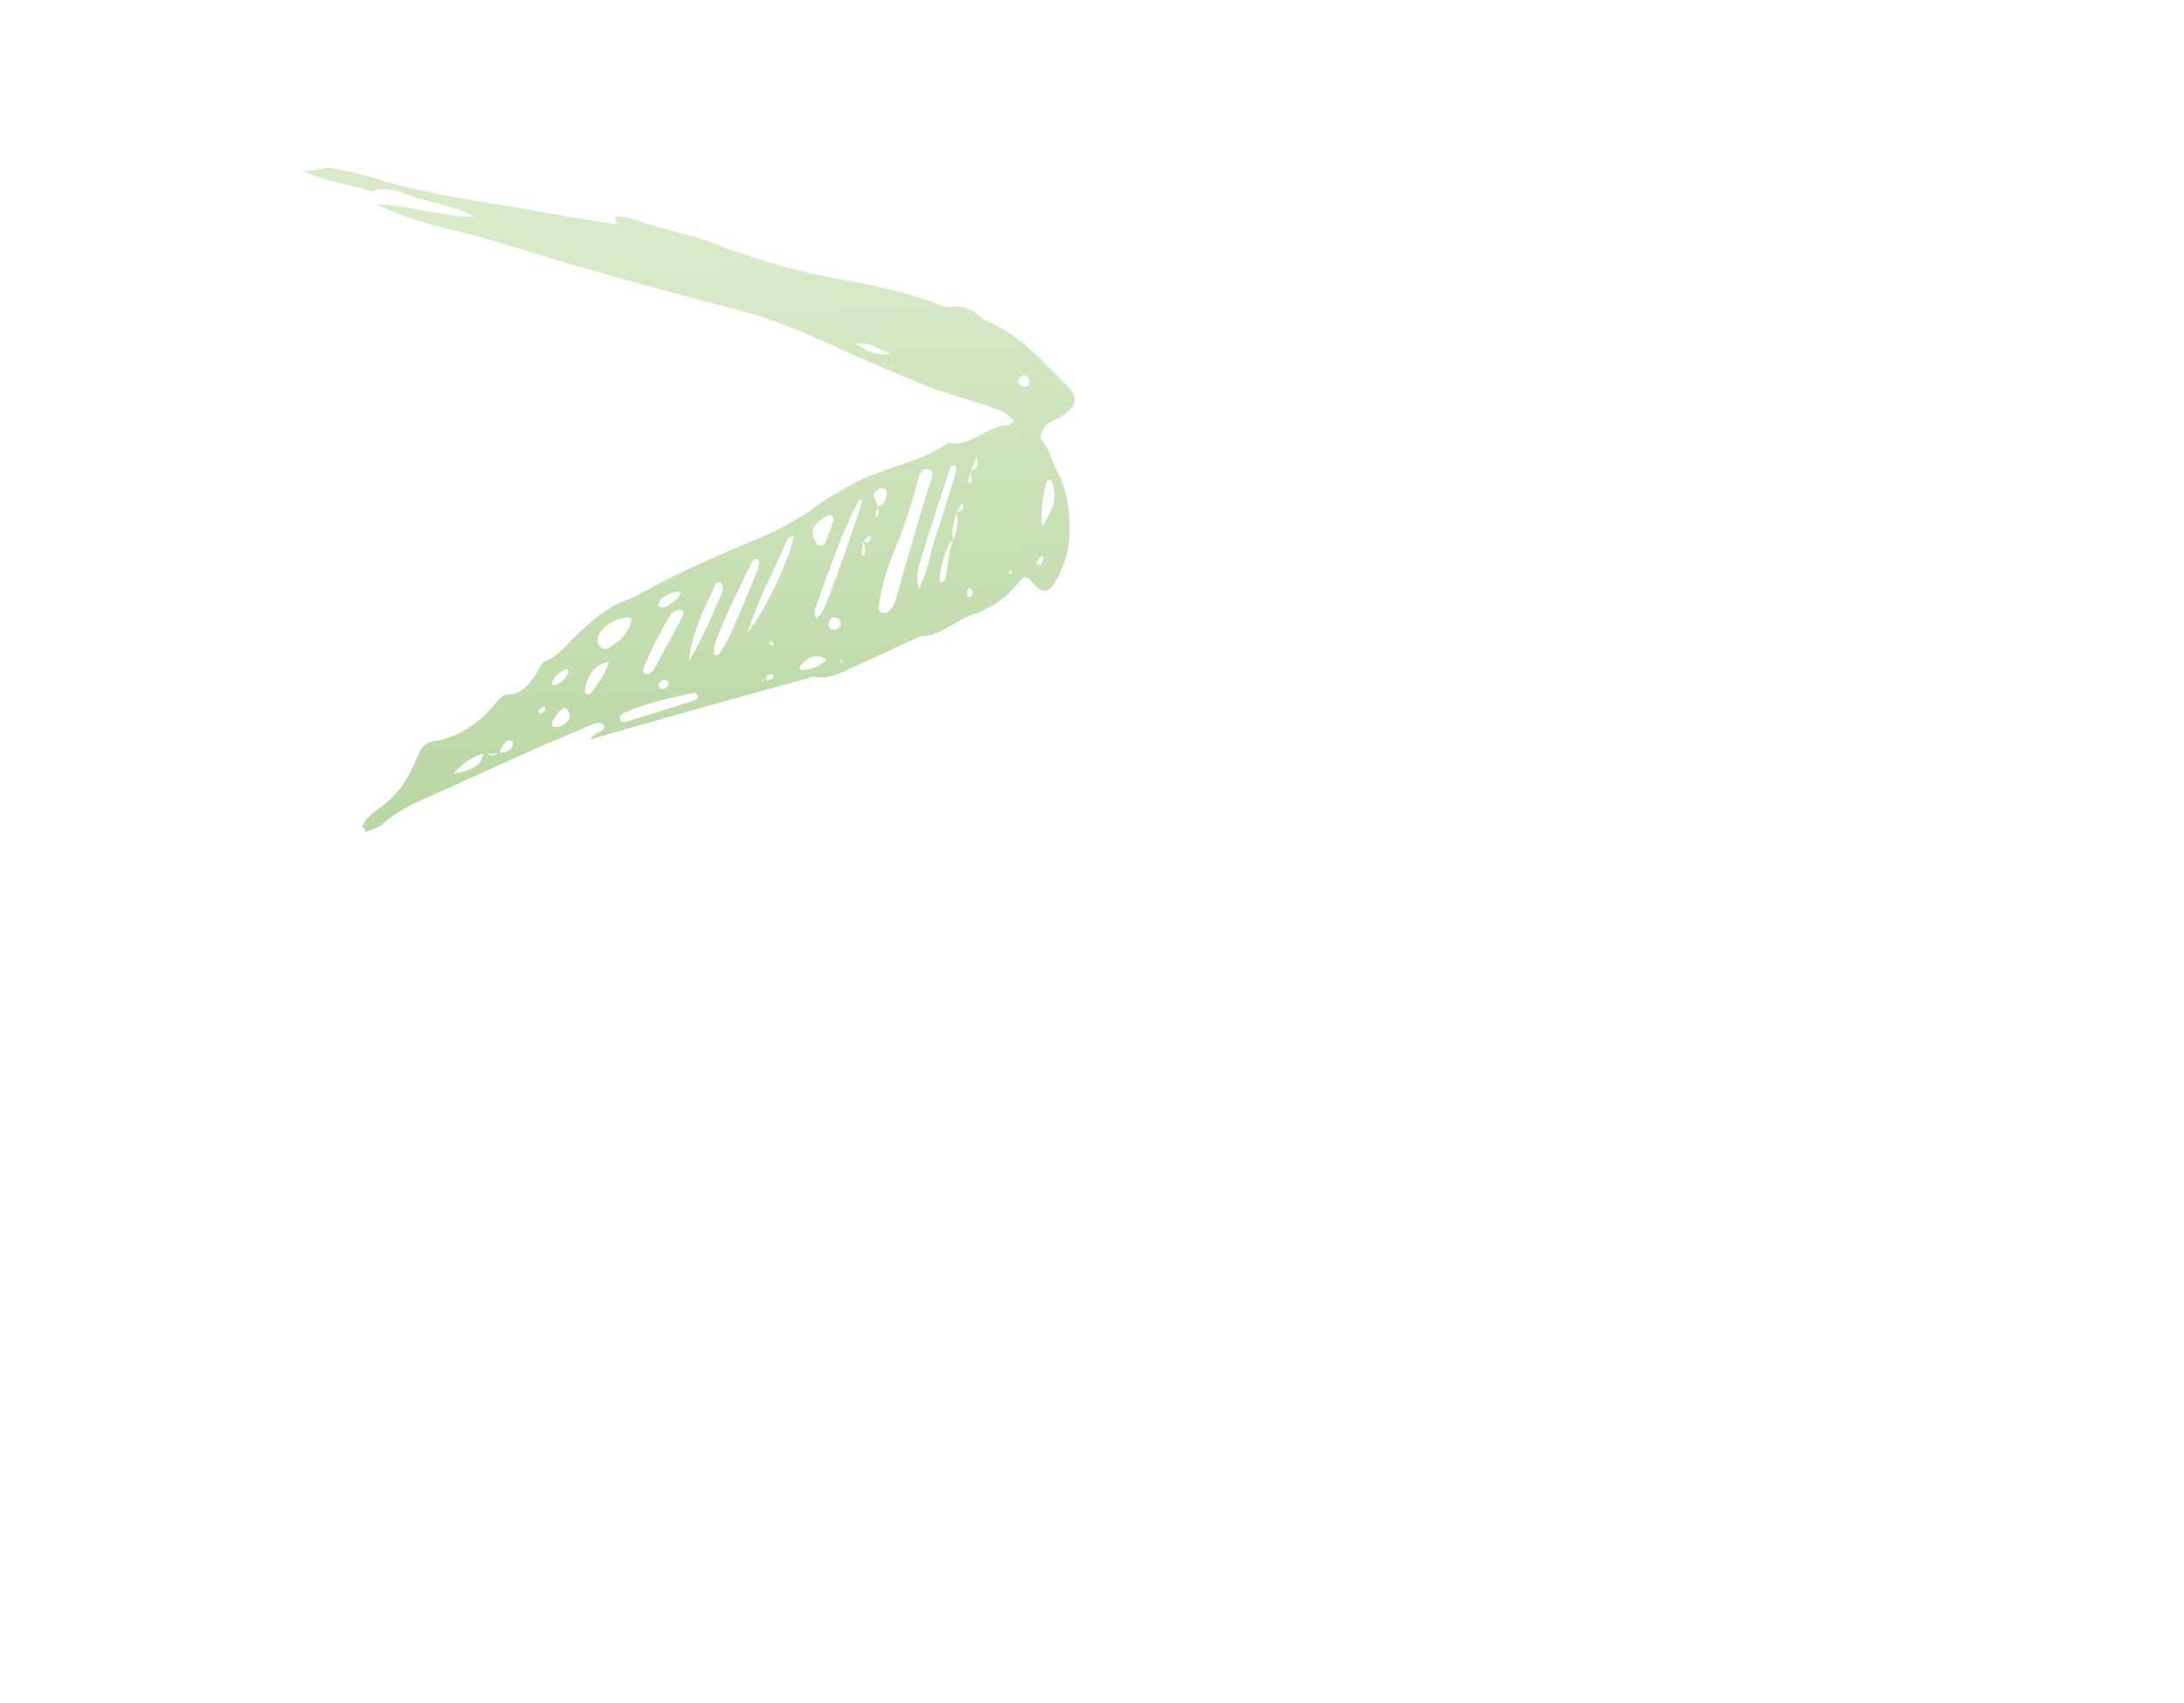
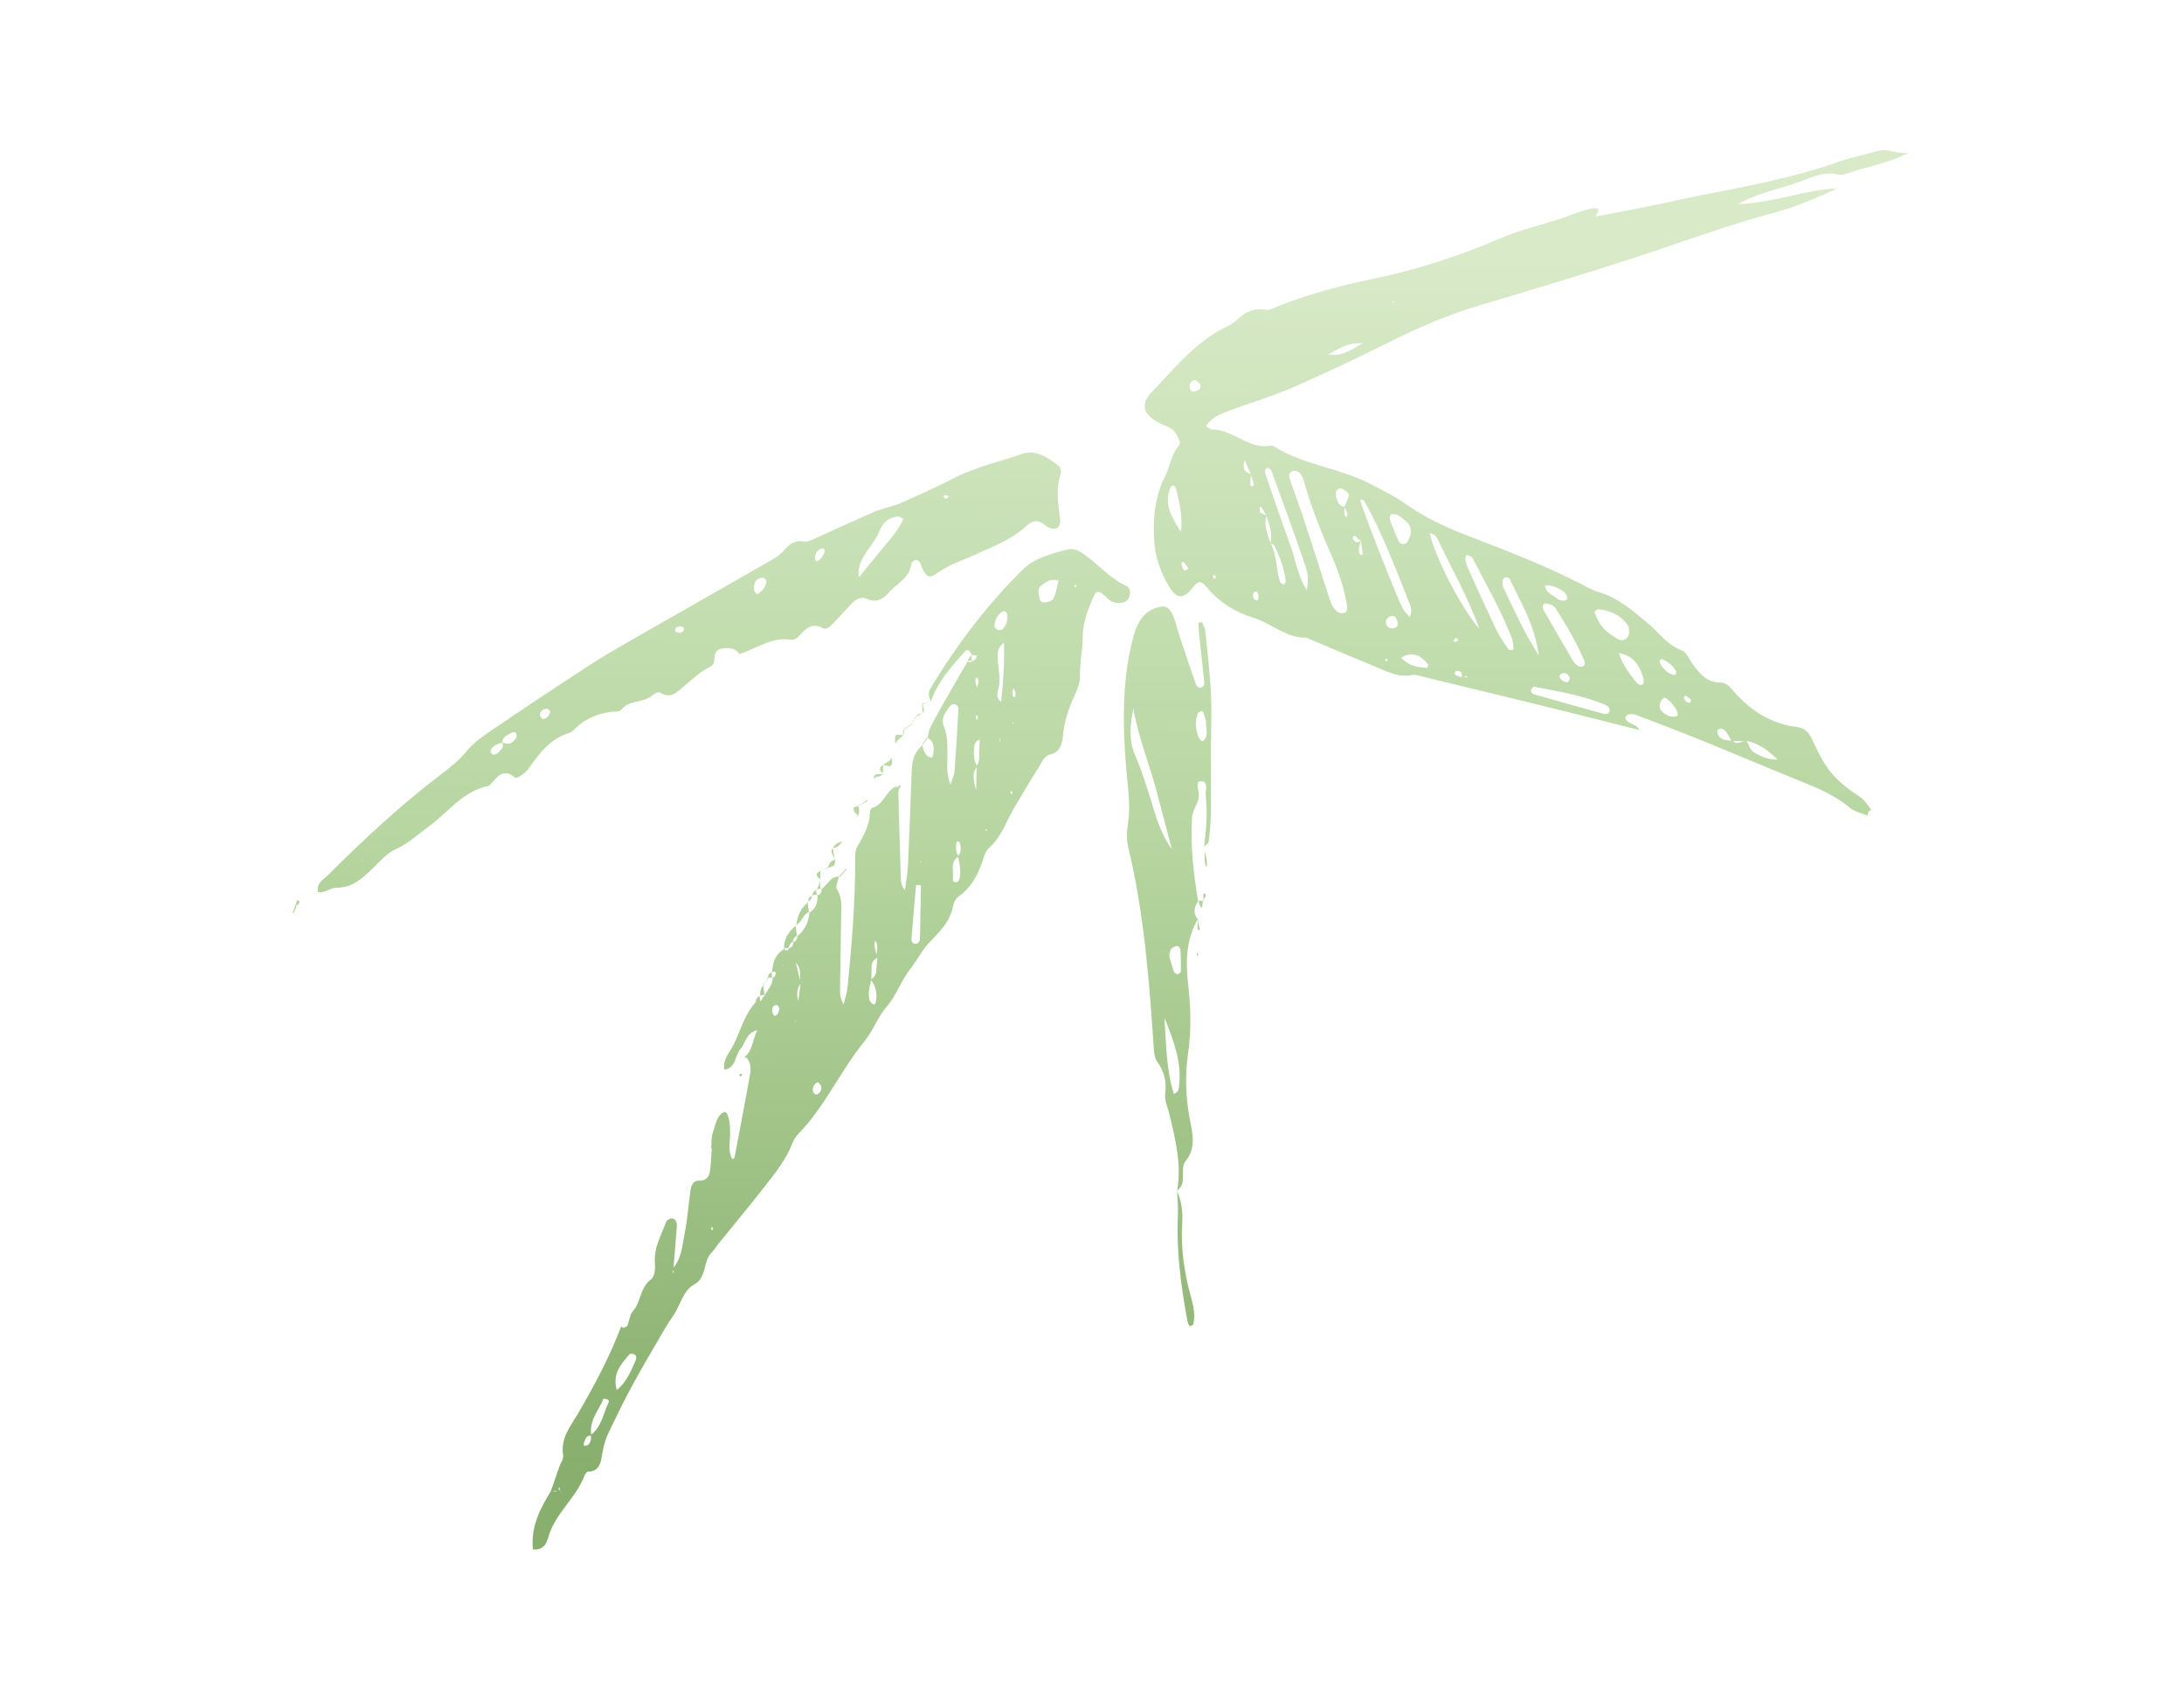
- <svg xmlns="http://www.w3.org/2000/svg" id="_레이어_1" data-name="레이어_1" version="1.1" viewBox="-80 -80 721.16 562.14">
+ <svg xmlns="http://www.w3.org/2000/svg" version="1.1" viewBox="-80 -80 721.16 562.14">
  <defs>
    <linearGradient id="leafGradient" x1="0" y1="0" x2="0" y2="402.14" gradientUnits="userSpaceOnUse" gradientTransform="rotate(-172.48 280.58 201.07)">
      <stop offset="0%" stop-color="#88AF6D" />
      <stop offset="52%" stop-color="#B7D6A1" />
      <stop offset="100%" stop-color="#D9EAC9" />
    </linearGradient>
    <style>
+       .st0 {
+         fill: none;
+       }
+ 
      .leaf-sway {
-       transform-box: fill-box;
-       transform-origin: 50% 85%;
-       animation: wind_sub_R 5.3s cubic-bezier(0.38, 0.03, 0.29, 1) -2.6s infinite;
+         transform-box: fill-box;
+         transform-origin: 50% 85%;
+         animation: wind_sub_R 5.3s cubic-bezier(0.38, 0.03, 0.29, 1) -2.6s infinite;
      }
+ 
      @keyframes wind_sub_R {
-       0% {
-       transform: translateY(0px) rotate(-0.5deg);
-       }
-       15% {
-       transform: translateY(-0.4px) rotate(-1.45deg);
-       }
-       38% {
-       transform: translateY(-0.1px) rotate(-0.1deg);
-       }
-       64% {
-       transform: translateY(0.55px) rotate(1.25deg);
-       }
-       83% {
-       transform: translateY(0.2px) rotate(0.4deg);
-       }
-       100% {
-       transform: translateY(0px) rotate(-0.5deg);
-       }
+         0% {
+           transform: translateY(0px) rotate(-0.5deg);
+         }
+         15% {
+           transform: translateY(-0.4px) rotate(-1.45deg);
+         }
+         38% {
+           transform: translateY(-0.1px) rotate(-0.1deg);
+         }
+         64% {
+           transform: translateY(0.55px) rotate(1.25deg);
+         }
+         83% {
+           transform: translateY(0.2px) rotate(0.4deg);
+         }
+         100% {
+           transform: translateY(0px) rotate(-0.5deg);
+         }
      }
    </style>
  </defs>
-   <g transform="translate(561.16 0) scale(-1 1) rotate(-5.4 280.58 201.07)">
+   <g transform="rotate(-7.26 307 72)">
    <g class="leaf-sway" fill="url(#leafGradient)">
      <path d="M449.15,179.94c-8.96-3.52-17.91-7.08-26.89-10.54-13.88-5.35-27.78-10.65-41.68-15.94-1.28-.49-2.64-1.26-3.91-1.16-4.35.34-7.8-2.04-11.38-4.08-7.01-4-13.98-8.08-20.96-12.14-.24-.14-.46-.42-.71-.44-6.54-.55-10.85-6.18-16.55-8.74-5.56-2.5-10.45-6.33-14.01-11.95-1.6-2.53-2.54-2.44-4.48-.52-3.47,3.42-5.64,3.31-7.56-.75-2.42-5.13-3.6-10.72-3.19-16.48.52-7.24,2.13-14.27,6.17-20.18,2.11-3.1,3.01-7.03,5.85-9.61.99-.89.23-2.15-.13-3.28-.91-2.93-3.51-3.62-5.5-5.05-4.72-3.38-5.38-6.71-.97-10.31,8.48-6.92,16.53-14.71,26.96-18.19,1.29-.43,2.62-.96,3.73-1.78,3.05-2.25,6.08-3.4,9.9-2.24,1.65.5,3.72-.53,5.58-.97,9.88-2.32,19.82-3.82,29.94-4.56,15.17-1.11,30.14-3.94,44.9-8.17,6.28-1.8,12.83-2.47,19.26-3.66.81-.15,1.62-.29,2.42-.47,1.6-.37,3.18-.83,4.8-1.12,1.61-.29,3.24-.58,4.87-.58,3.5,0-.38,2.78.61,2.74,7.89-.37,15.77-1.01,23.65-1.59,3.53-.26,7.06-.66,10.6-.89,15.51-1,31.02-1.86,46.34-5.07,4.81-1.01,9.72-1.48,14.58-2.16,3.07-.43,5.51,1.82,9.78,1.92-7.71,2.76-14.34,2.74-20.74,4.16-1.05.24-2.3.46-3.24.08-4.4-1.78-8.67-.3-12.85.69-6.63,1.57-13.52,1.68-21.29,4.77,12.08,1.11,22.74-2,33.47-.96l.19-.19c-7.32,2.34-14.69,4.48-22.28,5.5-16.24,2.17-32.22,6.01-48.33,9.05-17.18,3.24-34.42,6.13-51.67,8.93-10.55,1.71-20.78,4.61-30.92,8.16-11.15,3.9-22.38,7.59-33.69,10.91-7.1,2.08-14.42,3.23-21.61,4.94-2.9.69-5.93,1.21-8.71,4.13.72.51,1.34,1.32,2.05,1.41,6.79.89,11.31,8.4,18.62,7.7.24-.02.52.17.73.34,9.24,7.61,20.92,9.83,30.53,16.67,3.43,2.44,6.98,4.67,10.12,7.58,6.07,5.64,12.95,9.82,20.07,13.64,11.49,6.16,22.97,12.39,33.87,19.79,1.85,1.26,3.65,2.72,5.66,3.58,6.05,2.58,10.47,7.52,14.92,12.33,3.27,3.53,5.53,8.07,10.05,10.32,1.43.71,2.07,3.37,3.05,5.15,1.88,3.41,4.04,6.49,8.01,6.92,2.22.24,3.18,2,4.33,3.69,4.86,7.2,11.14,12.16,19.17,14.14,2.46.61,3.63,2.37,4.38,4.76,3.21,10.33,5.4,13.93,13.17,20.67,1.61,1.4,2.35,3.23,3.33,5l.29-.31c-1.14.2-1.8.92-1.97,2.18,0,0,.28-.3.28-.3-1.91-1.11-4.17-1.82-5.66-3.41-5.36-5.74-12.03-9.02-18.52-12.69-8.92-5.05-17.77-10.23-26.7-15.25-6.98-3.92-14.02-7.68-21.06-11.45-.7-.37-1.58-.45-2.37-.42-.38.01-.78.56-1.08.95-.11.14,0,.6.13.81,1.1,1.67,3.52,1.81,4.04,4.17l.21-.17ZM444.08,158.9l-.5.23.59-.13c.48.37.53.8.08,1.18-.1.09-.39-.08-.59-.13.14-.39.28-.79.41-1.16M365.49,106.25c-.59,1.33-1.34,2.62-.95,4.2.05.19.29.42.47.45.18.02.57-.18.57-.28,0-1.46-.04-2.91-.07-4.37-.37-.39-.83-.72-1.09-1.18-.35-.62-.71-.9-1.22-.53-.15.11-.25.62-.16.8.25.45.56,1.04.95,1.15.46.13,1.03-.18,1.51-.23M393.11,155.11c.25,0,.56-.12.75,0,.81.5,1.07.32.52-.12-.3-.24-1.01.14-1.53.24.19-.81.38-1.68-.43-2.16-.38-.23-1.13-.35-1.37-.12-.86.87-.1,1.27.57,1.6.46.23.93.42,1.49.56M332.31,79.78c-.22,1.05-.52,2.1-.64,3.16-.09.75.33,1.06.89.77.15-.08.29-.43.26-.62-.17-1.08-.39-2.14-.59-3.21-.44-1.54-.88-3.09-1.39-4.9-1.25,2.55-.6,3.97,1.48,4.8M335.72,94.03c-1.52,3.05-.5,6.08.07,9.12,1.73,4.21.68,8.81,1.55,13.14.09.46.74.79,1.12,1.18.26-.4.75-.79.76-1.2.08-4.18-.95-8.12-2.21-12-.15-.45-.83-.69-1.23-1.09,1.15-3.05.38-6.06-.12-9.08-.34-.8-.73-1.59-1.01-2.41-.27-.79-.66-1.11-.84-.65-.19.5-.3,1.4-.04,1.67.53.57,1.33.85,1.95,1.32M478.83,187.08c1.32,2.1,3.18.27,4.72.78.55,1.32.77,3.12,1.7,3.88,2.1,1.72,4.47,3.12,7.63,3.49q-4.54-5.85-9.36-7.4c-1.64-.17-3.27-.34-4.91-.51-1.46-4-2.51-5.17-3.97-4.38-.18.1-.36.46-.34.69.14,2.58,1.97,2.97,3.74,3.43.25.07.52.04.79.03M361.63,94.35c-.15.8-.38,1.59-.41,2.39-.02.41.33.83.51,1.25.19-.4.58-.84.52-1.19-.13-.79-.48-1.54-.74-2.3.4-.73.78-1.49,1.22-2.19.61-.97,1.22-1.94.07-2.9-.8-.67-1.63-1.68-2.75-1.03-1.1.63-.84,1.89-.71,2.99.18,1.54.82,2.67,2.29,2.99M358.31,127.41c-.19-5.96-1.3-11.82-3-17.49-2.47-8.23-4.57-16.55-5.91-25.1-.14-.87-.26-1.8-.61-2.58-.51-1.12-1.42-1.82-2.62-1.71-1.55.13-1.55,1.48-1.32,2.61.86,4.37,1.92,8.69,2.76,13.07,1.75,9.04,3.44,18.1,5.11,27.16.39,2.1.85,4.11,2.53,5.41.4.31,1.01.35,1.54.38,1.03.05,1.28-.83,1.52-1.74M398.96,116.29c.06.71-.02,1.63.22,2.43,2.25,7.34,4.48,14.68,6.88,21.96.82,2.5,2.06,4.84,3.21,7.18.17.35.93.38,1.44.45.1.01.39-.48.38-.74-.03-1.16.04-2.38-.24-3.48-2.41-9.49-6.16-18.43-9.48-27.54-.17-.47-.78-.77-1.22-1.08-.18-.13-.53-.21-.68-.11-.2.14-.29.49-.51.92M345.69,120.14c1.3-3.56,1-6.05.55-8.27-2.2-10.77-4.64-21.49-7.07-32.2-.16-.71-.91-1.48-1.74-1.09-.3.14-.51,1.09-.41,1.59,1.68,8.16,3.31,16.33,5.17,24.44,1.11,4.85,1.1,10.01,3.5,15.54M378.31,133.18c1.33-1.91.72-3.68.29-5.35-3.04-11.71-5.82-23.51-10.38-34.66-.12-.29-.82-.29-1.27-.43.63,4.35,7.99,33.67,9.51,37.51.41,1.04,1.18,1.9,1.85,2.93M433.71,155.88c.02-.29.13-.61.06-.86-1.9-6.51-4.44-12.71-7.38-18.71-.24-.49-.73-.94-1.19-1.18-.7-.35-1.58-.84-2.2-.63-.93.32-.76,1.49-.43,2.28,2.46,5.94,4.96,11.86,7.51,17.75.33.75.98,1.41,1.62,1.9.36.27,1.01.18,1.51.11.19-.03.35-.43.52-.66M400.66,140c-2.64-11.75-6.8-21.33-9.98-31.27-.37-1.15-1.14-1.92-2.31-2.05.73,7.74,7.16,25.77,12.29,33.31M416.04,161.16c-.42.4-1.03.7-1.1,1.12-.07.4.32,1.18.68,1.33,7.34,3.16,14.7,6.26,22.07,9.33.75.31,1.74.4,2.15-.55.4-.93-.25-1.76-.97-2.18-7.21-4.26-15.11-6.42-22.83-9.05M419.01,151.21c-.08-10.42-3.69-18.12-6.29-26.11-.29-.9-1.23-1.13-1.97-.65-.36.23-.55.96-.62,1.5-.07.57-.01,1.22.17,1.76,2.52,7.44,4.7,15.05,8.72,23.51M449.57,147.36c0-1.02.2-1.72-.03-2.16-2.02-3.9-5.31-5.8-9.15-6.68-.39-.09-1.31.55-1.28.73.55,3.73,2.37,6.6,5.14,8.78.44.35.86.73,1.31,1.07,1.69,1.31,3.76.2,4.02-1.74M306.92,95.81c1.25-4.73.83-9.39.25-14.03-.07-.54-.37-1.38-.71-1.48-.89-.26-1.2.65-1.54,1.37-2.42,5.16,0,9.6,2,14.14M376.46,98.79c-.92,1.09-.46,2.26-.19,3.35.48,1.98,1.02,3.95,1.63,5.89.33,1.05,2,1.33,2.71.54,2.03-2.24,2.3-5.08.45-6.95-1.3-1.31-2.49-3.07-4.6-2.83M445.34,153.74c.77,4.44,2.62,7.06,4.19,9.83.55.96,1.38,2.01,2.5,1.26.38-.26.34-1.63.19-2.43-.74-3.91-2.21-7.22-6.87-8.66M373.8,146.16c2.15,3.02,4.96,3.79,7.84,4.4.18.04.48-.25.62-.46.11-.17.19-.55.1-.69-2.03-3.11-4.46-5.05-8.55-3.25M458.35,170.22c-.42.3-.98.51-1.22.93-.56.97-1.04,2.05-.3,3.19,1.13,1.75,2.68,2.63,4.65,2.53.21-.01.53-.31.58-.54.32-1.52-2.09-5.46-3.71-6.12M423.98,128.53c-.02,2.63,2.1,3.32,3.33,4.7,1.16,1.3,3.44,1.35,3.42.32-.03-1.32-.71-2.2-1.65-2.9-1.53-1.12-3.11-2.12-5.1-2.13M374.41,41.59c-5.06-.97-7.76.81-11.83,2.14,4.46,1.53,7.13-.38,11.83-2.14M463.36,162.17c-.82-2.18-2.38-3.63-4.26-4.7-.11-.07-.44.15-.57.33-.14.19-.27.54-.2.74.76,2.22,2.05,3.9,4.15,4.68.18.07.51-.12.67-.29.14-.15.14-.46.21-.75M374.15,134.39c-.15-.93-.25-2.18-1.61-2.23-1.1-.05-2.01.52-2.26,1.79-.25,1.29,1.12,2.5,2.54,2.26.8-.13,1.43-.57,1.33-1.83M319.35,48.03c-.43-.39-1.04-1.4-1.63-1.38-1.15.02-1.99,1.1-1.89,2.39.14,1.69,1.37,1.44,2.42,1.13.82-.24,1.37-.78,1.1-2.13M327.78,119.82c.21.82.49,1.68,1.43,1.51.24-.04.49-.94.47-1.43-.02-.78-.11-1.82-1.22-1.4-.33.12-.46.87-.68,1.33M307.87,108.23c-.36-.76-.63-1.52-1.05-2.17-.43-.66-1.03-.51-1.04.29-.01.75.32,1.54.64,2.23.05.11.85-.2,1.45-.36M428.21,159.87c-.23-1.28-.99-1.93-2.11-1.89-.4.01-1.04.42-1.13.78-.28,1.07,1.5,2.66,2.57,2.29.31-.11.46-.78.68-1.18M466.96,172.01c-.49-.49-.96-1.28-1.6-1.5-.44-.15-.76.7-.43,1.28.39.67.86,1.35,1.74,1.07.13-.04.16-.44.29-.86M392.56,141.88c-.32.28-.63.57-.95.85.17.19.36.57.5.54.41-.07.79-.29,1.19-.45-.24-.32-.49-.63-.74-.94M369.14,145.92c-.21.05-.59.06-.61.16-.12.66.17.82.75.4.04-.03-.09-.36-.14-.56M386.39,29.41l-.58-.33-.07.55.65-.22ZM315.9,112.54c.19-.11.48-.17.54-.34.07-.2.03-.56-.1-.72-.36-.45-.68-.28-.76.45-.02.19.21.4.32.61" />
+       <path d="M92.39,332.89c.55-1.22,1.1-2.44,1.65-3.66,0,0-.18.07-.18.07.62-.68,1.23-1.35,1.85-2.03l-.06.18c2.32-2.76,2.94-6.88,6.34-8.88,1.68-.99,2.05-3.41,2.17-5.52.29-5.01,3.26-8.66,5.34-12.75.29-.57,1.38-1.03,2.01-.93,1.34.21,1.56,1.62,1.34,2.76-.9,4.63-1.94,9.22-2.91,13.85.17.46-.84.89.02,1.32-.06-.51-.12-1.03-.18-1.55,3.22-2.69,4-6.89,5.26-10.7,1.48-4.46,2.45-9.12,3.66-13.69.48-1.83,1.35-3.55,3.29-3.24,2.42.39,3.58-.8,4.13-3.04.57-2.29.96-4.63,1.42-6.94,0,.01-.18-.14-.18-.14.38-1.71.46-3.62,1.22-5.1,1.17-2.25,1.78-5.17,4.37-6.16,1.36-.52,1.92,3.04,1.1,8.05-.42,2.56-1.36,5.09-.21,7.73.33-.2.72-.29.79-.51,2.91-8.97,5.85-17.93,8.65-26.95.64-2.04.46-4.17-1.07-5.86l-.12.35c2.91-1.67,3.22-5.2,5.3-8.26-3.76.38-4.41,3.74-6.3,5.45-2.12,1.93-2.33,6.18-6.12,6.07-.21-3.35,2.29-5.19,3.79-7.38,3.04-4.46,5.02-9.84,9.23-13.32l-.16-.22c.66,0,1.33,0,1.99,0l-.25.15c.62-.68,1.24-1.35,1.86-2.03l-.21.25c1.27-1.82,3.14-3.2,3.48-5.7l-.24.29c.97-.3,1.46-.95,1.3-2.09.96-.51,1.9-1.02,2.83-1.51-.6.24-.61-.26-.28-.19,1.06.23-.11-.65.14.52-.83.45-1.67.9-2.5,1.36-.49-.03-.99-.09-1.48-.17l.23.21c.42-3.36,1.91-5.85,4.85-7.15l-.19-.2c.66.65,1.33,1.35,1.94-.07l-.31.25c1.16-.12,1.8-.83,1.92-2.1l-.3.33c1.18-.12,1.69-.97,1.94-2.12l-.25.33c2.79-1.63,4.41-4.23,5.16-7.54l-.26.35c2.32-1.06,3.49-2.97,3.53-5.73l-.25.3c1.24-.02,1.77-.83,1.91-2.07l-.19.34c1.01-.8,2.08-1.54,3.03-2.42,1.06-.99,2.19-1.38,3.54-.99,0,0-.16-.22-.16-.22-.47,1.37-1.69,3.14-1.29,4.02,1.64,3.59.56,7.01.09,10.48-1.04,7.67-2.2,15.33-3.27,23-.2,1.43-.18,2.89.6,4.65.71-1.92,1.65-3.78,2.1-5.77,3.09-13.62,6.02-27.28,7.73-41.2.19-1.53.34-2.93,1.21-4.07,2.44-3.22,4.9-6.39,5.6-10.72.09-.53.53-1.38.86-1.41,3.61-.34,5.01-4.29,7.9-5.71.68-.34,1.61-.08,2.43-.1l.08-.37c-.4.75-1.07,1.46-1.15,2.25-.98,9.5-1.89,19.01-2.78,28.52-.11,1.15-.01,2.33.88,3.7.7-2.7,1.57-5.36,2.05-8.1,1.79-10.25,3.46-20.53,5.17-30.79.56-3.38,1.84-6.23,4.74-7.92l-.11-.3c-.2,1.55.22,2.95,1.08,4.13.29.4.89.56,1.38.74.1.04.41-.33.48-.57.64-2.31,1.25-4.63-1.22-6.21l.26.12c.52-2.74,2.28-4.72,3.76-6.78,4-5.57,8.21-10.95,12.35-16.41l-.17-.27c.69.59,1.38.55,2.07.01l-.32.23c1.06-.09,1.59-.84,1.92-1.85,0,0,.2.23.19.23-.71-.15-1.41-.3-2.11-.45l.23.18c-.38-1.08-.86-2.73-2.1-1.66-5.02,4.33-10.1,8.66-13.3,14.97l.03-.07c-.58-1.46-.66-2.81.38-4.14,10.37-13.21,21.97-24.97,34.98-34.96,4.57-3.51,10.16-4.12,15.57-4.87,2.01-.28,3.71.77,5.22,2.14,4.38,3.98,7.71,9.26,12.83,12.35.89.54,1,2.04.49,3.28-.49,1.2-1.29,1.82-2.51,1.92-2.02.17-3.55-.38-4.99-2.22-2.92-3.72-3.48-2.52-5.26.62-2.01,3.55-3.84,7.22-4.36,11.53-.5,4.12-2.08,7.98-2.44,12.22-.19,2.22-1.47,4.49-2.68,6.41-2.35,3.74-4.25,7.62-5.29,12.06-.68,2.92-1.59,5.77-5.09,6.11-2.08.2-3.13,2.34-4.38,3.82-3.33,3.95-6.44,8.12-9.66,12.19-3.18,4.01-5.35,9-9.72,11.88-.89.59-1.67,1.65-2.14,2.69-2.3,5.11-5.18,9.55-10.06,12.1-.9.47-1.78,1.63-2.1,2.68-1.7,5.47-5.85,8.24-9.73,11.47-2.58,2.15-4.55,5.16-6.98,7.55-3.47,3.4-5.68,8.13-9.19,11.26-3.46,3.1-5.58,7.43-8.74,10.43-9.09,8.62-15.79,19.84-25.57,27.63-.86.69-1.72,1.57-2.24,2.57-2.77,5.31-6.94,9.21-10.96,13.22-5.82,5.82-11.86,11.38-17.8,17.07-.82.79-1.52,1.76-2.41,2.43-3.22,2.41-2.62,8.01-6.85,9.62-4.19,1.59-5.56,6.38-8.41,9.51-2.69,2.95-5.07,6.24-7.53,9.43-2.65,3.43-5.28,6.87-7.83,10.39-2.38,3.28-4.72,6.6-6.91,10.03-2.33,3.65-5.06,7.01-6.41,11.41-.91,2.96-1.51,6.72-5.76,6.2-.37-.04-.95.62-1.21,1.1-3.87,7.27-11.37,11.17-14.61,19.04-.98,2.37-2.76,3.68-5.32,3.04l-.08.15c.15-7.8,4.19-13.45,8.64-18.9.77,1.2,2.06.53,2.98.96-.15-.26-.36-.5-.34-.71.1-.9-.1-1.03-.36-.29-.08.23.52.75.8,1.13-1.11-.29-2.22-.59-3.33-.88,1.3-2.6,2.6-5.2,3.9-7.79.52-1.04,1.56-2.08,1.53-3.09-.2-6.08,3.77-9.46,6.84-13.48,6.42-8.41,12.57-17.05,17.61-26.58l-.06.13c.64.95,1.33.37,2.01.09l-.05.17ZM186.59,229.39c1.35-.39,2.06-1.36,2.31-2.87.22-1.34.58-2.66.89-4.01-.53-1.82,1.16-3.67-.06-5.65-.91,2.03-.05,3.87.05,5.71-1.29.46-2.17,1.25-2.33,2.87-.14,1.38-.46,2.73-.65,4.14-.83,2.15-1.76,4.29-1.35,6.72.08.47.51.93.89,1.25.43.37.87.07,1.1-.66.81-2.64.65-5.16-.84-7.5M232.46,155.38c-1.07.23-1.92.78-2.18,2.04-.46,2.22-.92,4.45.19,6.62-1.79,1.63-2.05,3.62-1.38,7.85.59-3.98.9-6,1.17-8.06,1.03-1,1.16-2.35,1.33-3.75.2-1.62.57-3.22.82-4.89-.13-.09-.25-.18-.38-.26.14.15.29.3.43.45M163.55,227.85q-2.09,2.01-1.52,5.6c.51-1.89,1.02-3.78,1.51-5.74-.5-1.86,1.27-3.76-.68-7.04.32,3.37.51,5.28.69,7.19M220.62,192.8c-3.33,1.34-2.1,4.91-2.96,7.45-.06.18.62.95.94.94.43-.02,1.06-.41,1.24-.84,1.06-2.47.7-5.12.57-7.74,1.22-.98,1.29-2.4,1.19-3.86-.02-.25-.15-.56-.32-.7-.51-.44-.86-.2-1,.62-.23,1.42-.53,2.84.34,4.14M75.91,366.95c3.9-2.15,5.09-6.67,7.38-10.23.08-.12-.12-.64-.28-.72-.46-.22-1.34-.55-1.41-.42-2.05,3.73-5.72,6.55-5.49,11.57-1.8-.5-2.18,1.14-2.83,2.32-.09.17.07.72.1.72.45,0,1.01.08,1.33-.18.91-.73,1.36-1.78,1.21-3.07M220.88,168.97c.96-2.06,1.67-3.02,1.89-4.11,1.3-6.37,2.52-12.77,3.68-19.17.18-1.01.62-2.47-.82-2.91-1.21-.37-1.96.74-2.7,1.57-1.34,1.52-2.38,3.05-1.7,5.51.88,3.2.22,6.49-.16,9.73-.31,2.62-1.09,5.22-.19,9.39M207.02,200.61c-.52-.07-1.05-.15-1.57-.22-1.25,5.75-2.52,11.5-3.73,17.26-.18.86.09,1.82,1.04,1.95.92.13,1.59-.64,1.73-1.53.89-5.82,1.7-11.65,2.54-17.47M244.39,124.64c-2.61,1.4-2.6,3.48-2.77,5.41-.28,3.18.29,6.43-1.04,9.53-.54,1.26-1.12,2.92.38,4.38,1.53-6.31,2.7-12.51,3.42-19.32M86.34,353.27c3.57-2.2,5.39-5.59,7.35-8.8.41-.67.74-1.76-.3-2.29-.42-.22-1.18-.3-1.47-.03-3.04,2.83-6.41,5.51-5.58,11.12M264.82,106.67c-2.63-1.32-4.27.09-5.87.85-1.29.61-1.31,2.38-1.15,3.86.09.88.46,1.83,1.31,1.8,1.27-.05,2.8.12,3.57-1.31.8-1.49,1.32-3.15,2.14-5.2M241.95,119.3c.3.3.63.85,1.07,1.02.44.16,1.12.12,1.47-.17,1.37-1.11,2.19-2.64,2.1-4.56-.02-.44-.49-1.2-.8-1.22-1.7-.13-4.03,2.85-3.85,4.93M233.65,138.2c.25-.56.58-1.03.68-1.55.1-.54,0-1.63-.06-1.63-1.12-.06-.78.99-.87,1.63-.07.48.15,1,.25,1.56M166.01,262.31c-.26-.47-.49-.98-.82-1.38-.1-.12-.54.01-.77.14-1.08.62-1.52,1.66-1.27,2.92.07.37.73.93,1,.86,1.14-.31,1.83-1.17,1.86-2.54M155.55,235c-.24-.43-.48-1.22-.72-1.22-1.21,0-1.85.83-1.75,2.15.04.5.43,1.4.62,1.39,1.22-.1,1.53-1.24,1.85-2.31M239.09,155.99c-.07.02-.2.03-.21.07-.03.22-.03.46-.04.68.08-.02.24-.04.24-.07.02-.23.01-.45.01-.68M246.05,141.47c-.16-.48-.33-.96-.5-1.45-.17.45-.48.9-.48,1.35,0,.6-.35,1.54.67,1.58.08,0,.21-.96.31-1.48M207.7,193.13l.27-.11-.14-.48-.13.59ZM160.47,239.95l-.22-.33v.66s.22-.33.22-.33ZM232.49,148.8c.08-.25.25-.51.23-.75-.05-.86-.33-1.02-.63-.41-.11.21-.07.55,0,.8.04.15.27.24.41.35M244,150.98l-.31.43.39.14-.09-.57ZM124.33,303.8c-.12.19-.34.37-.35.57-.01.19.18.4.28.6.12-.18.34-.36.35-.55.01-.2-.17-.41-.28-.62M270.25,109.52c.07-.22.17-.44.17-.66,0-.06-.3-.12-.47-.19-.05.22-.15.44-.13.64,0,.08.28.14.43.2M230.48,185.05l.27.7.24-.72-.51.02ZM240.37,174.51c.55.04.66-.27.31-.88-.02-.04-.44.11-.45.19-.02.22.09.46.14.69" />
+       <path d="M157.28,117.35c-1.36-2.36-3.48-2.62-5.74-2.51-1.24.06-2.17.82-2.49,1.97-.43,1.53-.1,2.89-2.31,3.65-3.31,1.13-6.32,3.39-9.36,5.37-2.41,1.57-4.64,3.26-7.48,1.04-1.02-.8-2.12-.13-3.04.46-3.31,2.11-7.59.34-10.73,3.39-.63.61-2.11.22-3.19.21-4.46-.02-8.63,1.05-12.39,3.79-.68.5-1.37,1.2-2.12,1.31-6.32.95-10.73,5.28-14.99,9.96-.75.83-1.73,1.48-2.69,1.99-.69.36-1.96.79-2.26.44-3.38-3.82-5.77-.83-8.32,1.27-.21.18-.48.38-.73.4-8.33.51-14.2,6.92-21.13,10.75-3.89,2.15-7.55,4.81-11.8,6.08-2.98.89-5.32,3.05-7.77,4.89-4.05,3.03-7.89,6.02-13.29,5.25-1.92-.27-4.03,1.35-6.23.7-.1-3.25,2.42-3.94,4.09-5.23,13.38-10.36,27.1-20.12,41.61-28.49,3.12-1.8,6.15-3.65,8.9-6.25,2.63-2.49,5.94-4.23,9.14-5.86,11.38-5.77,22.8-11.43,34.27-16.98,4.98-2.41,10.08-4.55,15.18-6.67,16.31-6.77,32.64-13.45,48.95-20.23,1.76-.73,3.59-1.61,5-2.92,2.05-1.9,3.99-2.76,6.7-1.94,1.19.36,2.68-.23,3.97-.61,6.83-2.04,13.61-4.26,20.46-6.21,2.88-.82,5.93-.87,8.8-1.71,6.3-1.85,12.58-3.82,18.78-6.04,7.58-2.71,15.49-3.41,23.24-5.02,4.52-.94,7.76,2.14,10.93,4.99.83.75,1.28,2.08.69,3.27-2.32,4.66-1.97,9.73-2.07,14.76-.05,2.65-1.69,3.56-3.89,2.31-.48-.27-.93-.64-1.3-1.07-1.83-2.1-3.96-2.05-5.94-.6-5.57,4.07-12.02,5.45-18.26,7.42-4.43,1.4-9.01,2.13-13.21,4.49-2.87,1.61-3.98.58-4.91-3.68-.31-1.42-1.45-1.99-2.33-1.19-.21.19-.6.3-.65.52-1.21,4.88-5.62,5.89-8.6,8.6-2.22,2.01-4.65,2.97-7.52,1.16-1.91-1.2-3.75-.15-5.33,1.08-2.22,1.72-4.29,3.68-6.51,5.41-1.09.85-2.63,2.13-3.72,1.32-3.65-2.67-6.03-.24-8.67,1.91-.58.48-1.62.73-2.31.52-6.19-1.83-11.71,1.49-17.52,2.57h.14ZM26.63,166.48c-.36,1.15-.72,2.29-1.08,3.43-.46.45-.82.2-.51-.28.62-.97-.64-.12.4-.04.31-.96.63-1.93.92-2.86.49-.26.58-.19.29.2,0-.15,0-.3-.01-.45M107.53,121.29c-.34-1.02-.16-.9.31-.2-.63-.16-.69-.28-.18-.36-.04.19-.09.37-.13.56M52.29,154.32c.98-.54-.64-1.01.36-.53.18.08.45.27.44.41,0,.64-.34.8-.87.46.56-.44.68-.36.38.23-.1-.19-.2-.38-.3-.57M75.86,136.41c-.98.28-2.08.34-2.92.89-.74.49-1.94,1.38-.84,2.58.31.34,1.57.1,2.05-.33.91-.8,2.39-1.5,1.58-3.35,1.83,1.52,3.46.97,4.88-.71.27-.32.33-1.14.15-1.55-.14-.3-.93-.56-1.25-.4-1.38.68-3.18.79-3.65,2.87M199.37,97.4c3.08-2.92,6.17-5.83,9.24-8.77,2.82-2.7,5.87-5.17,7.94-8.6-1.1-1.34-2.15-1.12-3.2-.98-2.37.31-4.1,1.88-5.2,3.95-2.65,4.99-8.66,7.58-8.64,14.44l-.64-.3.5.25ZM169.15,94.43c-.34-.4-.63-1.07-.99-1.12-2.05-.3-3.41,1.16-3.47,3.69-.01.5.4,1.04.69,1.5.06.09.53-.05.75-.2,1.39-.92,2.71-1.93,3.01-3.87M189.54,86.79c-.21-.18-.39-.44-.62-.52-1.28-.43-3.21,1.71-2.93,3.24.04.24.24.6.42.65.97.24,3.19-2.19,3.13-3.37M90,130.44c1.22.13,2.03-.59,2.66-1.62.13-.22.23-.7.13-.81-.33-.35-.77-.85-1.14-.82-1.08.08-2.13.52-2.33,1.88-.06.41.44.92.68,1.37M138.49,107.95c.88-.07,1.64-.41,1.59-1.49-.01-.26-.85-.67-1.3-.66-.77.01-1.7.2-1.6,1.36.03.31.85.53,1.3.79M232.4,74.38c-.46-.18-.87-.4-1.3-.48-.14-.02-.34.33-.52.51.32.26.62.69.96.71.26.02.56-.46.86-.75" />
+       <path d="M297.4,217.04c-1.51,1.88-2.66,3.82-1.09,6.34l-.02-.04c-4.6,6.06-5.75,13.09-5.86,20.86-.1,7.58-.84,15.24-2.89,22.61-1.93,6.96-2.63,14.03-2.21,21.31.29,4.96,1.07,10.04-3.22,14.01-1.2,1.11-1.24,3.87-1.59,5.92-.28,1.66-1.2,2.58-2.37,3.39l.02.07c2.68-8.47,1.61-17.07.68-25.66-.25-2.34-1.14-4.54-.45-7.06.98-3.58.5-7.13-1.27-10.38-.74-1.36-.74-2.77-.65-4.3,1.33-22.4,2.52-44.8.04-67.21-.33-2.99.3-5.65,1.11-8.6,1.3-4.75,1.27-9.99,1.44-15.05.37-10.8,1.26-21.52,3.73-31.99,1.09-4.62,2.54-9.2,4.36-13.52,1.86-4.43,4.68-7.93,9.74-8.27,1.62-.11,2.53.27,3.28,1.71,1.1,2.15,1.25,4.53,1.67,6.89,1.09,6.16,2.39,12.27,3.67,18.39.1.47.7,1.09,1.12,1.15.84.11,1.64-.44,1.67-1.44.14-5.08.19-10.17.3-15.25.03-1.49.12-2.97.24-4.45,0-.13.42-.3.65-.32.21-.02.56.1.61.25.27.82.68,1.67.66,2.51-.21,9.87-.22,19.74-1.71,29.55-1.52,10.03-2.6,20.14-3.98,30.19-.45,3.24-1.16,6.45-1.94,9.61-.17.67-1.17,1.09-1.79,1.63l-.02.02c1.49-5.42,2.64-10.93,2.73-16.6.03-1.76,1.7-4.8-1.06-5.08-1.77-.18-1.01,2.89-1.19,4.49-.3,2.8-2.62,4.26-3.16,7.1-1.73,9.12-1.88,18.27-1.48,27.49l.21-.27ZM283.98,151.62c-1.63,4.96-2.94,10.14-1.38,15.33,1.37,4.55,2.14,9.18,3.04,13.83,1.1,5.64,1.42,11.58,5.1,18.58-1.08-8.17-1.86-14.33-2.71-20.48-1.25-9.03-3.65-17.88-4.04-27.26M281.26,254.24c-.6,9.35-1.51,17.28-.11,25.28,1.76-.27,1.88-1.62,2.13-2.69,1.75-7.28.23-14.25-2.02-22.59M307.25,158.76c-.1-.61-.27-1.75-.5-2.88-.05-.24-.36-.62-.47-.59-.5.14-1.21.26-1.4.65-.49,1.01-.96,2.12-1.07,3.24-.37,3.66.77,6.79,1.95,5.83,1.81-1.47,1.12-3.73,1.49-6.25M285.39,234.31c.3,1.84.52,3.6.93,5.32.1.4.8.87,1.22.88.37,0,1.02-.56,1.08-.95.33-2.34.58-4.71.72-7.07.03-.43-.57-1.29-.85-1.27-.75.04-1.66.25-2.18.78-.52.52-.63,1.52-.93,2.32" />
+       <path d="M278.15,311.43c1.1,3.5,1.06,7.13.39,10.63-1.59,8.32-1.43,16.59-.2,24.92.43,2.92.67,5.91-.41,8.78-.07.19-.39.33-.61.38-.26.06-.73.07-.78-.04-.2-.55-.36-1.14-.4-1.73-.65-11.63-.75-23.24,1.27-34.76.46-2.62.54-5.33.77-8.05-.02-.05-.04-.12-.04-.12" />
+       <path d="M164.53,208.57c.73-3.1,2.3-5.52,4.84-7.13,0,0-.17-.24-.17-.24,0,1.3,0,2.59,0,3.89l.26-.35c-2.32.21-2.92,3.35-5.17,3.67l.24.16Z" />
+       <path d="M159.55,215.85c.26-3.59,2.4-5.62,4.99-7.28l-.24-.16c0,1.29,0,2.58,0,3.87l.25-.33c-1.06.25-1.7.96-1.94,2.12l.3-.33c-1.03.27-1.57,1.08-1.92,2.1,0,0,.31-.25.31-.25-.65.02-1.29.05-1.94.07l.19.2Z" />
+       <path d="M301.35,199.89c-.02,2.23.78,4.47,0,6.79-.99-2.31.43-4.54-.01-6.77,0,0,.02-.02.02-.02" />
+       <path d="M298.99,217.56c.03-.55.04-1.1.1-1.65.03-.27.13-.74.23-.75.54-.06.78.39.47,1.06-.21.44-.67.73-1.01,1.09,0,0,.21.25.21.25" />
+       <path d="M297.18,217.31c.6.09,1.2.17,1.81.26,0,0-.21-.25-.21-.25-.13.56-.26,1.12-.41,1.67-.07.27-.19.52-.29.79-.2-.33-.5-.63-.58-.99-.12-.55-.09-1.15-.11-1.73,0,0-.21.26-.21.26" />
+       <path d="M296.31,223.37c.05.86,0,1.73.16,2.56.17.89.05,1.2-.55.84-.12-.07-.08-.56-.04-.84.12-.86.27-1.72.41-2.59,0-.01.02.03.02.03" />
+       <path d="M294.9,235.27c-.14-.03-.4-.04-.41-.08-.02-.24.01-.49.03-.74.15.03.42.04.42.08.02.24-.02.49-.04.74" />
+       <path d="M157.15,117.36c-.67.02-1.34.04-2,.06.69-.03,1.38-.06,2.1-.08.04.01-.1.02-.1.02" />
+       <path d="M149.78,230.19c.09-1.39.53-2.59,1.53-3.5l-.15-.28c.02,1.29.04,2.58.06,3.88l.21-.26c-.63-.01-1.26-.02-1.89-.03l.24.19Z" />
+       <path d="M174.42,194.54c-.39,1.1-.69,2.22-.22,3.39l.19-.34c-.64,0-1.27,0-1.91,0l.28.21,1.6-3.02.06-.25Z" />
+       <path d="M179.7,184.81c-1.35,1.33.24,2.63.03,3.94h.17c-.07-1.36-.14-2.71-.2-4.06,0,0,0,.12,0,.12" />
+       <path d="M1.71,180.24c-.21.67.05,1.04.61.75.25-.13.5-.99.36-1.17-.39-.5-.77-.28-.89.42h-.08Z" />
+       <path d="M207.89,148.9c-.2.63-.4,1.25-.6,1.88l.22.06c.2-.62.41-1.23.61-1.85l-.24-.1" />
+       <path d="M207.29,150.78c-2.21-.78-2.58-.55-2.73,1.67l-.05.39c.99-.67,1.98-1.34,2.99-2,.02,0-.2-.06-.2-.06" />
+       <path d="M204.56,152.45c.71.91-.57.93.41.48.44-.21.12-.68-.45-.1,0,.02.05-.38.05-.38" />
+       <path d="M213.56,154.72c.62-.69,1.25-1.39,1.88-2.09,0,0-.26-.12-.26-.12-.57.64-1.15,1.27-1.72,1.91l.11.3Z" />
+       <path d="M140.54,255.11c-.46-.39-.78-.31-.87.27-.02.14.2.36.35.48.89.7-.67-.13.39-.41l.13-.34Z" />
+       <path d="M140.41,255.45c-.07-.2-.14-.4-.21-.59-.4.53-.3.63.32.28.01-.02-.12.31-.12.31" />
+       <path d="M142.22,249.22c.53,1.05-.73.75.32.57.47-.08.27-.63-.43-.24-.01.01.11-.33.11-.33" />
+       <path d="M147.99,232.13c.29-.98.71-1.82,1.78-1.94l-.24-.19c.01.69.02,1.37.03,2.06,0,0,.25-.15.25-.15-.66,0-1.33,0-1.99,0l.16.22Z" />
+       <path d="M151.31,226.69l1.72-1.84-.18-.27c-.23.99-.72,1.67-1.69,1.83l.15.28Z" />
+       <path d="M153.03,224.85c.13-1.07.54-1.85,1.66-1.84,0,0-.23-.21-.23-.21,0,.69,0,1.39-.01,2.08l.24-.29c-.62,0-1.24,0-1.85,0l.18.27Z" />
+       <path d="M169.38,201.44c.18-1.02.56-1.81,1.66-1.8l-.17-.26c-.13,1.07-.6,1.78-1.67,1.82l.17.24Z" />
+       <path d="M171.04,199.64c.16-1.08.75-1.67,1.72-1.83,0,0-.28-.21-.28-.21,0,.69,0,1.37,0,2.06l.25-.3c-.62,0-1.24.02-1.86.03l.17.26Z" />
+       <path d="M183.22,192.21c-.87.69-1.74,1.38-2.62,2.07,0,0,.16.22.16.23.79-.64,1.58-1.27,2.37-1.91l.09-.38Z" />
+       <path d="M174.36,194.79c.1-1.04.2-2.07.31-3.11,0,0-.02.06-.02.06-1.91.73-1.54,1.7-.24,2.79,0,.01-.05.26-.05.26" />
+       <path d="M183.13,192.59c-.09-.19-.17-.38-.26-.56-.3.55-.19.62.35.2,0-.02-.09.37-.09.37" />
+       <path d="M177.36,190.85c-.9.29-1.8.58-2.7.88,0,0,.02-.06.01-.06.93-.22,1.86-.44,2.79-.66,0,0-.1-.17-.1-.17" />
+       <path d="M179.73,188.75c-1.16.19-1.9.94-2.36,2.09,0,0,.1.17.1.17,1.29-.12,2.56-.28,2.43-2.27.01,0-.16,0-.16,0" />
+       <path d="M183.03,183.1c-1.3.11-2.49.49-3.33,1.71,0,0,0-.12,0-.12,1.31.3,2.23-.48,3.11-1.36l.22-.22Z" />
+       <path d="M.16,183.37l-.16.4s.34-.21.34-.21c0,0-.18-.19-.18-.19" />
+       <path d="M182.81,183.33c.02-.15.03-.3.05-.45-.49.26-.45.35.15.25.02-.02-.19.2-.19.2" />
+       <path d="M1.79,180.24c-.54,1.04-1.08,2.08-1.62,3.13,0,0,.18.19.18.19.66-1,1.5-1.91,1.36-3.32,0,0,.08,0,.08,0" />
+       <path d="M189.53,175c-.87-.72.82-.73-.25-.5-.18.04-.46.57-.4.78.3,1.15-.55-.56.46-.1l.2-.18Z" />
+       <path d="M231.54,129.45c.39-.89.84-1.71,1.82-1.92l-.23-.18c0,.69,0,1.38,0,2.07,0,0,.32-.23.31-.23-.69,0-1.38,0-2.07-.01l.17.27Z" />
+       <path d="M189.33,175.18c.68-.92.69-1.98.51-3.08h-.2c-.48.12-1.32.12-1.38.35-.28,1.17.23,2.04,1.25,2.55.01,0-.19.18-.19.18" />
+       <path d="M189.84,172.09c1.02-.39,2.04-.79,3.05-1.19l.1-.37c-1.1.52-2.2,1.05-3.33,1.57-.03,0,.17-.01.17-.01" />
+       <path d="M192.89,170.91c-.07-.18-.15-.35-.22-.53-.29.5-.19.57.32.19,0-.02-.1.35-.1.35" />
+       <path d="M204.57,167.44c-.86-.75.86-.65-.23-.52-.56.07-.61.37-.1.62,1,.49-.61.05.4-.46,0-.02-.07.36-.07.36" />
+       <path d="M196.14,162.99c.4,1.12-1.12.25-.09.63.57.21.79.02.74-.62-.1-1.2.26.59-.6-.14l-.05.13Z" />
+       <path d="M196.18,162.86c1.01.76,2,.43,2.98-.08l.17-.1c-1.07.06-2.22-.83-3.2.32,0,0,.04-.14.04-.14" />
+       <path d="M199.17,162.78c.17-1.06.34-2.12.51-3.19l-.18.15c-1.79.84-.84,1.89-.17,2.93.01,0-.16.11-.16.11" />
+       <path d="M217.96,140.84c-.99.15-1.97.3-2.96.45l.1.22c.96-.24,1.92-.49,2.89-.74,0,0-.03.06-.03.06" />
+       <path d="M215,141.3c-.08,1-.16,2-.26,3.01-.03,0,.05-.05.05-.05.97-.77.36-1.78.33-2.72-.02-.02-.12-.24-.12-.24" />
+       <path d="M199.68,159.59c1.28.39,2.95,2.05,3.11-1.17l.1-.38c-1.12.57-2.24,1.13-3.37,1.7-.02,0,.16-.15.16-.15" />
+       <path d="M212.45,145.6c.3-1.41,1.49-.96,2.32-1.34.02,0-.05.06-.03.05-.81.37-1.65.74-2.5,1.11-.01,0,.22.17.22.17" />
+       <path d="M211.02,147.47c-.15-1.19.83-1.35,1.42-1.88.01,0-.22-.18-.21-.17-.46.66-.94,1.31-1.43,1.96-.02-.01.22.09.22.09" />
+       <path d="M202.78,158.42c-.53-1.05.77-.69-.29-.51-.42.07-.23.58.38.15,0-.02-.09.36-.09.36" />
+       <path d="M208.13,148.99c.95-.51,1.9-1.02,2.88-1.53.02,0-.21-.1-.19-.08-.95.52-1.91,1.02-2.9,1.52-.02,0,.22.09.22.09" />
    </g>
  </g>
</svg>
